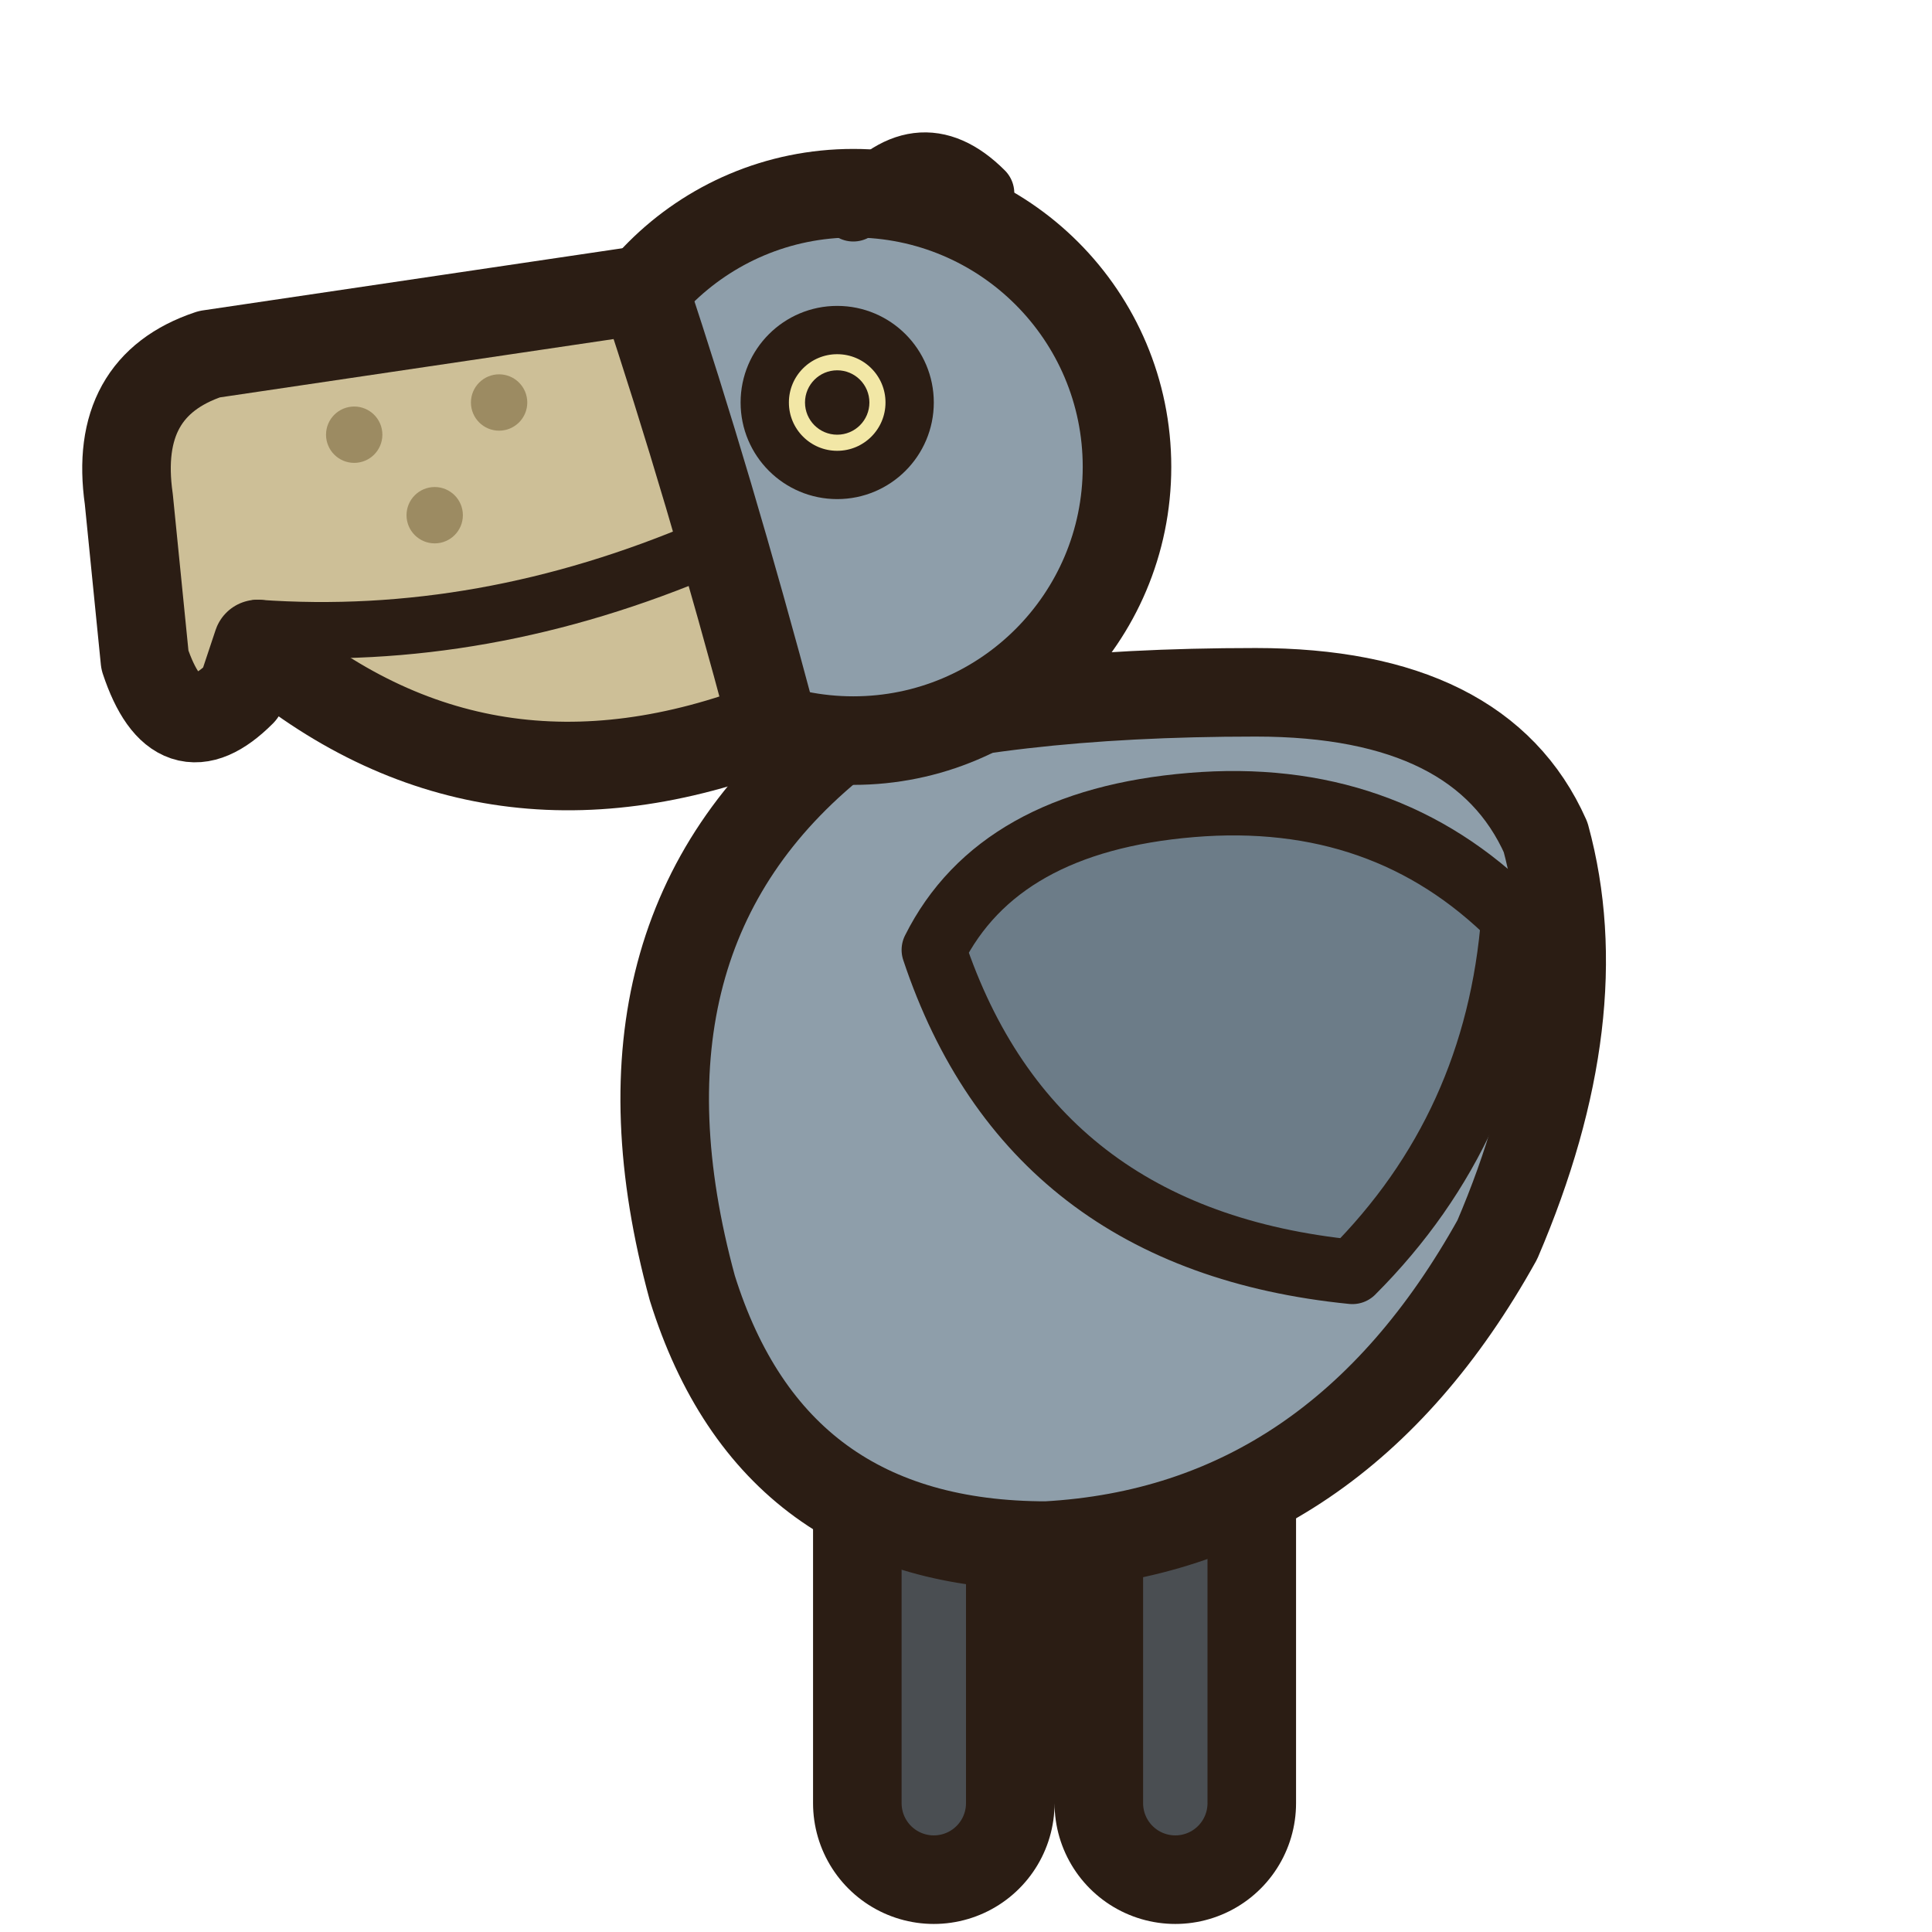
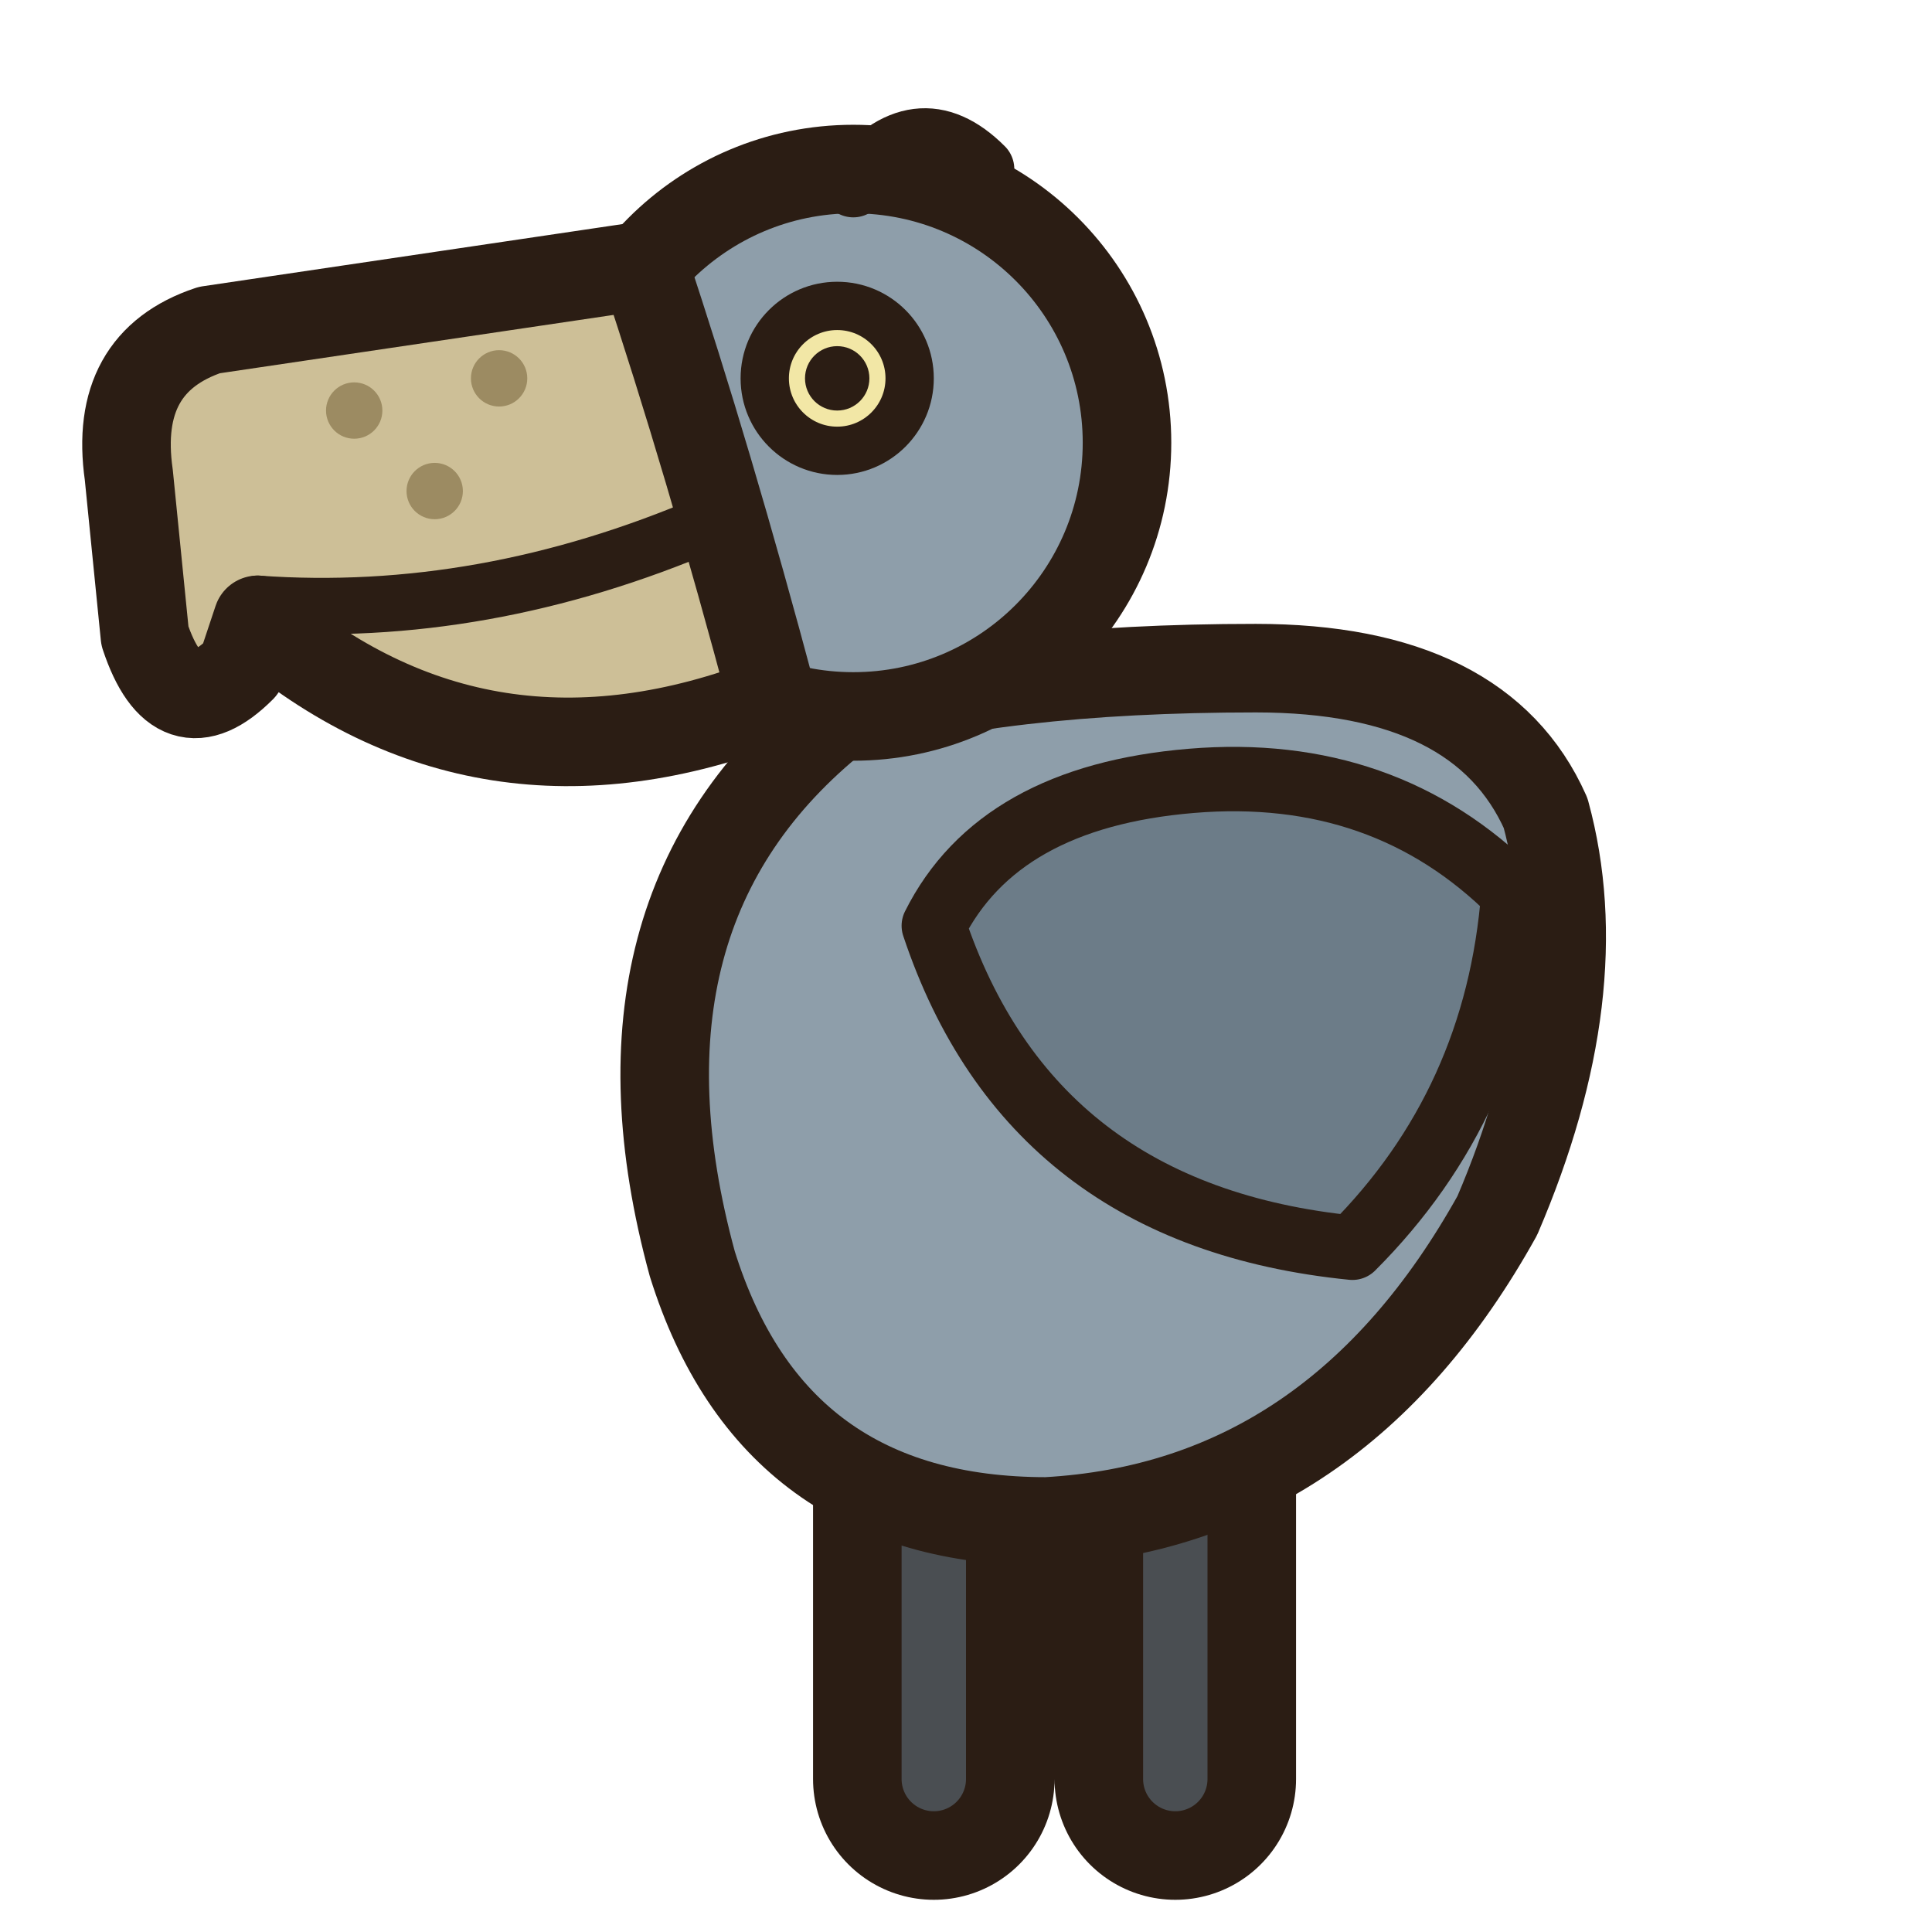
<svg xmlns="http://www.w3.org/2000/svg" width="24" height="24" viewBox="0 0 24 24" fill="none" stroke="currentColor" stroke-width="1.75" stroke-linecap="round" stroke-linejoin="round" class="afroicon afroicon-emoji-bec-en-sabot afroicon-fill">
-   <path d="M11.6 18.4V22.4M14.6 18V22.4" fill="none" stroke="#2B1D14" stroke-width="3" />
-   <path d="M11.6 18.4V22.4M14.6 18V22.4" fill="none" stroke="#4A4E52" stroke-width="0.8" />
-   <path d="M10.4 9.2Q7.4 11.6 8.6 16Q9.6 19.2 13 19.2Q16.6 19 18.6 15.4Q19.8 12.6 19.2 10.4Q18.4 8.6 15.6 8.6Q12.4 8.6 10.4 9.2Z" fill="#8E9EAA" stroke="#2B1D14" stroke-width="1.1" />
-   <path d="M11.6 11.8Q12.8 15.4 16.8 15.8Q18.6 14 18.8 11.4Q17.2 9.8 14.8 10Q12.4 10.2 11.6 11.8Z" fill="#6C7C88" stroke="#2B1D14" stroke-width="0.8" />
-   <circle cx="10.6" cy="5.8" r="3.4" fill="#8E9EAA" stroke="#2B1D14" stroke-width="1.1" />
-   <path d="M8 3.6L2.6 4.4Q1.4 4.8 1.6 6.2L1.8 8.2Q2.2 9.4 3 8.6L3.2 8Q6 10.4 9.6 9Q8.8 6 8 3.6Z" fill="#CDBF97" stroke="#2B1D14" stroke-width="1.1" />
-   <path d="M3.2 7.8Q6 8 8.8 6.8" fill="none" stroke="#2B1D14" stroke-width="0.7" />
-   <circle cx="4.4" cy="5.4" r="0.35" fill="#9C8B62" stroke="none" />
-   <circle cx="6.2" cy="5" r="0.35" fill="#9C8B62" stroke="none" />
-   <circle cx="5.4" cy="6.4" r="0.35" fill="#9C8B62" stroke="none" />
-   <path d="M10.6 2.6Q11.4 1.6 12.2 2.4" fill="none" stroke="#2B1D14" stroke-width="0.8" />
-   <circle cx="10.4" cy="5" r="0.9" fill="#F2E7A6" stroke="#2B1D14" stroke-width="0.6" />
-   <circle cx="10.4" cy="5" r="0.4" fill="#2B1D14" stroke="none" />
+   <g transform="translate(12 11.7) scale(1) translate(-12 -12)">
+     <path d="M11.6 18.4V22.4M14.6 18V22.4" fill="none" stroke="#2B1D14" stroke-width="3" />
+     <path d="M11.6 18.4V22.4M14.6 18V22.4" fill="none" stroke="#4A4E52" stroke-width="0.8" />
+     <path d="M10.4 9.2Q7.4 11.6 8.6 16Q9.6 19.2 13 19.2Q16.6 19 18.6 15.4Q19.8 12.6 19.2 10.4Q18.4 8.6 15.6 8.6Q12.4 8.6 10.4 9.2Z" fill="#8E9EAA" stroke="#2B1D14" stroke-width="1.1" />
+     <path d="M11.6 11.8Q12.8 15.4 16.8 15.8Q18.6 14 18.8 11.4Q17.2 9.8 14.8 10Q12.4 10.2 11.6 11.8Z" fill="#6C7C88" stroke="#2B1D14" stroke-width="0.8" />
+     <circle cx="10.6" cy="5.8" r="3.4" fill="#8E9EAA" stroke="#2B1D14" stroke-width="1.1" />
+     <path d="M8 3.6L2.6 4.4Q1.4 4.8 1.6 6.2L1.8 8.2Q2.2 9.4 3 8.6L3.2 8Q6 10.4 9.6 9Q8.8 6 8 3.6Z" fill="#CDBF97" stroke="#2B1D14" stroke-width="1.1" />
+     <path d="M3.2 7.8Q6 8 8.8 6.8" fill="none" stroke="#2B1D14" stroke-width="0.7" />
+     <circle cx="4.4" cy="5.4" r="0.35" fill="#9C8B62" stroke="none" />
+     <circle cx="6.2" cy="5" r="0.35" fill="#9C8B62" stroke="none" />
+     <circle cx="5.4" cy="6.4" r="0.35" fill="#9C8B62" stroke="none" />
+     <path d="M10.6 2.6Q11.4 1.6 12.2 2.4" fill="none" stroke="#2B1D14" stroke-width="0.8" />
+     <circle cx="10.4" cy="5" r="0.9" fill="#F2E7A6" stroke="#2B1D14" stroke-width="0.6" />
+     <circle cx="10.4" cy="5" r="0.4" fill="#2B1D14" stroke="none" />
+   </g>
</svg>
